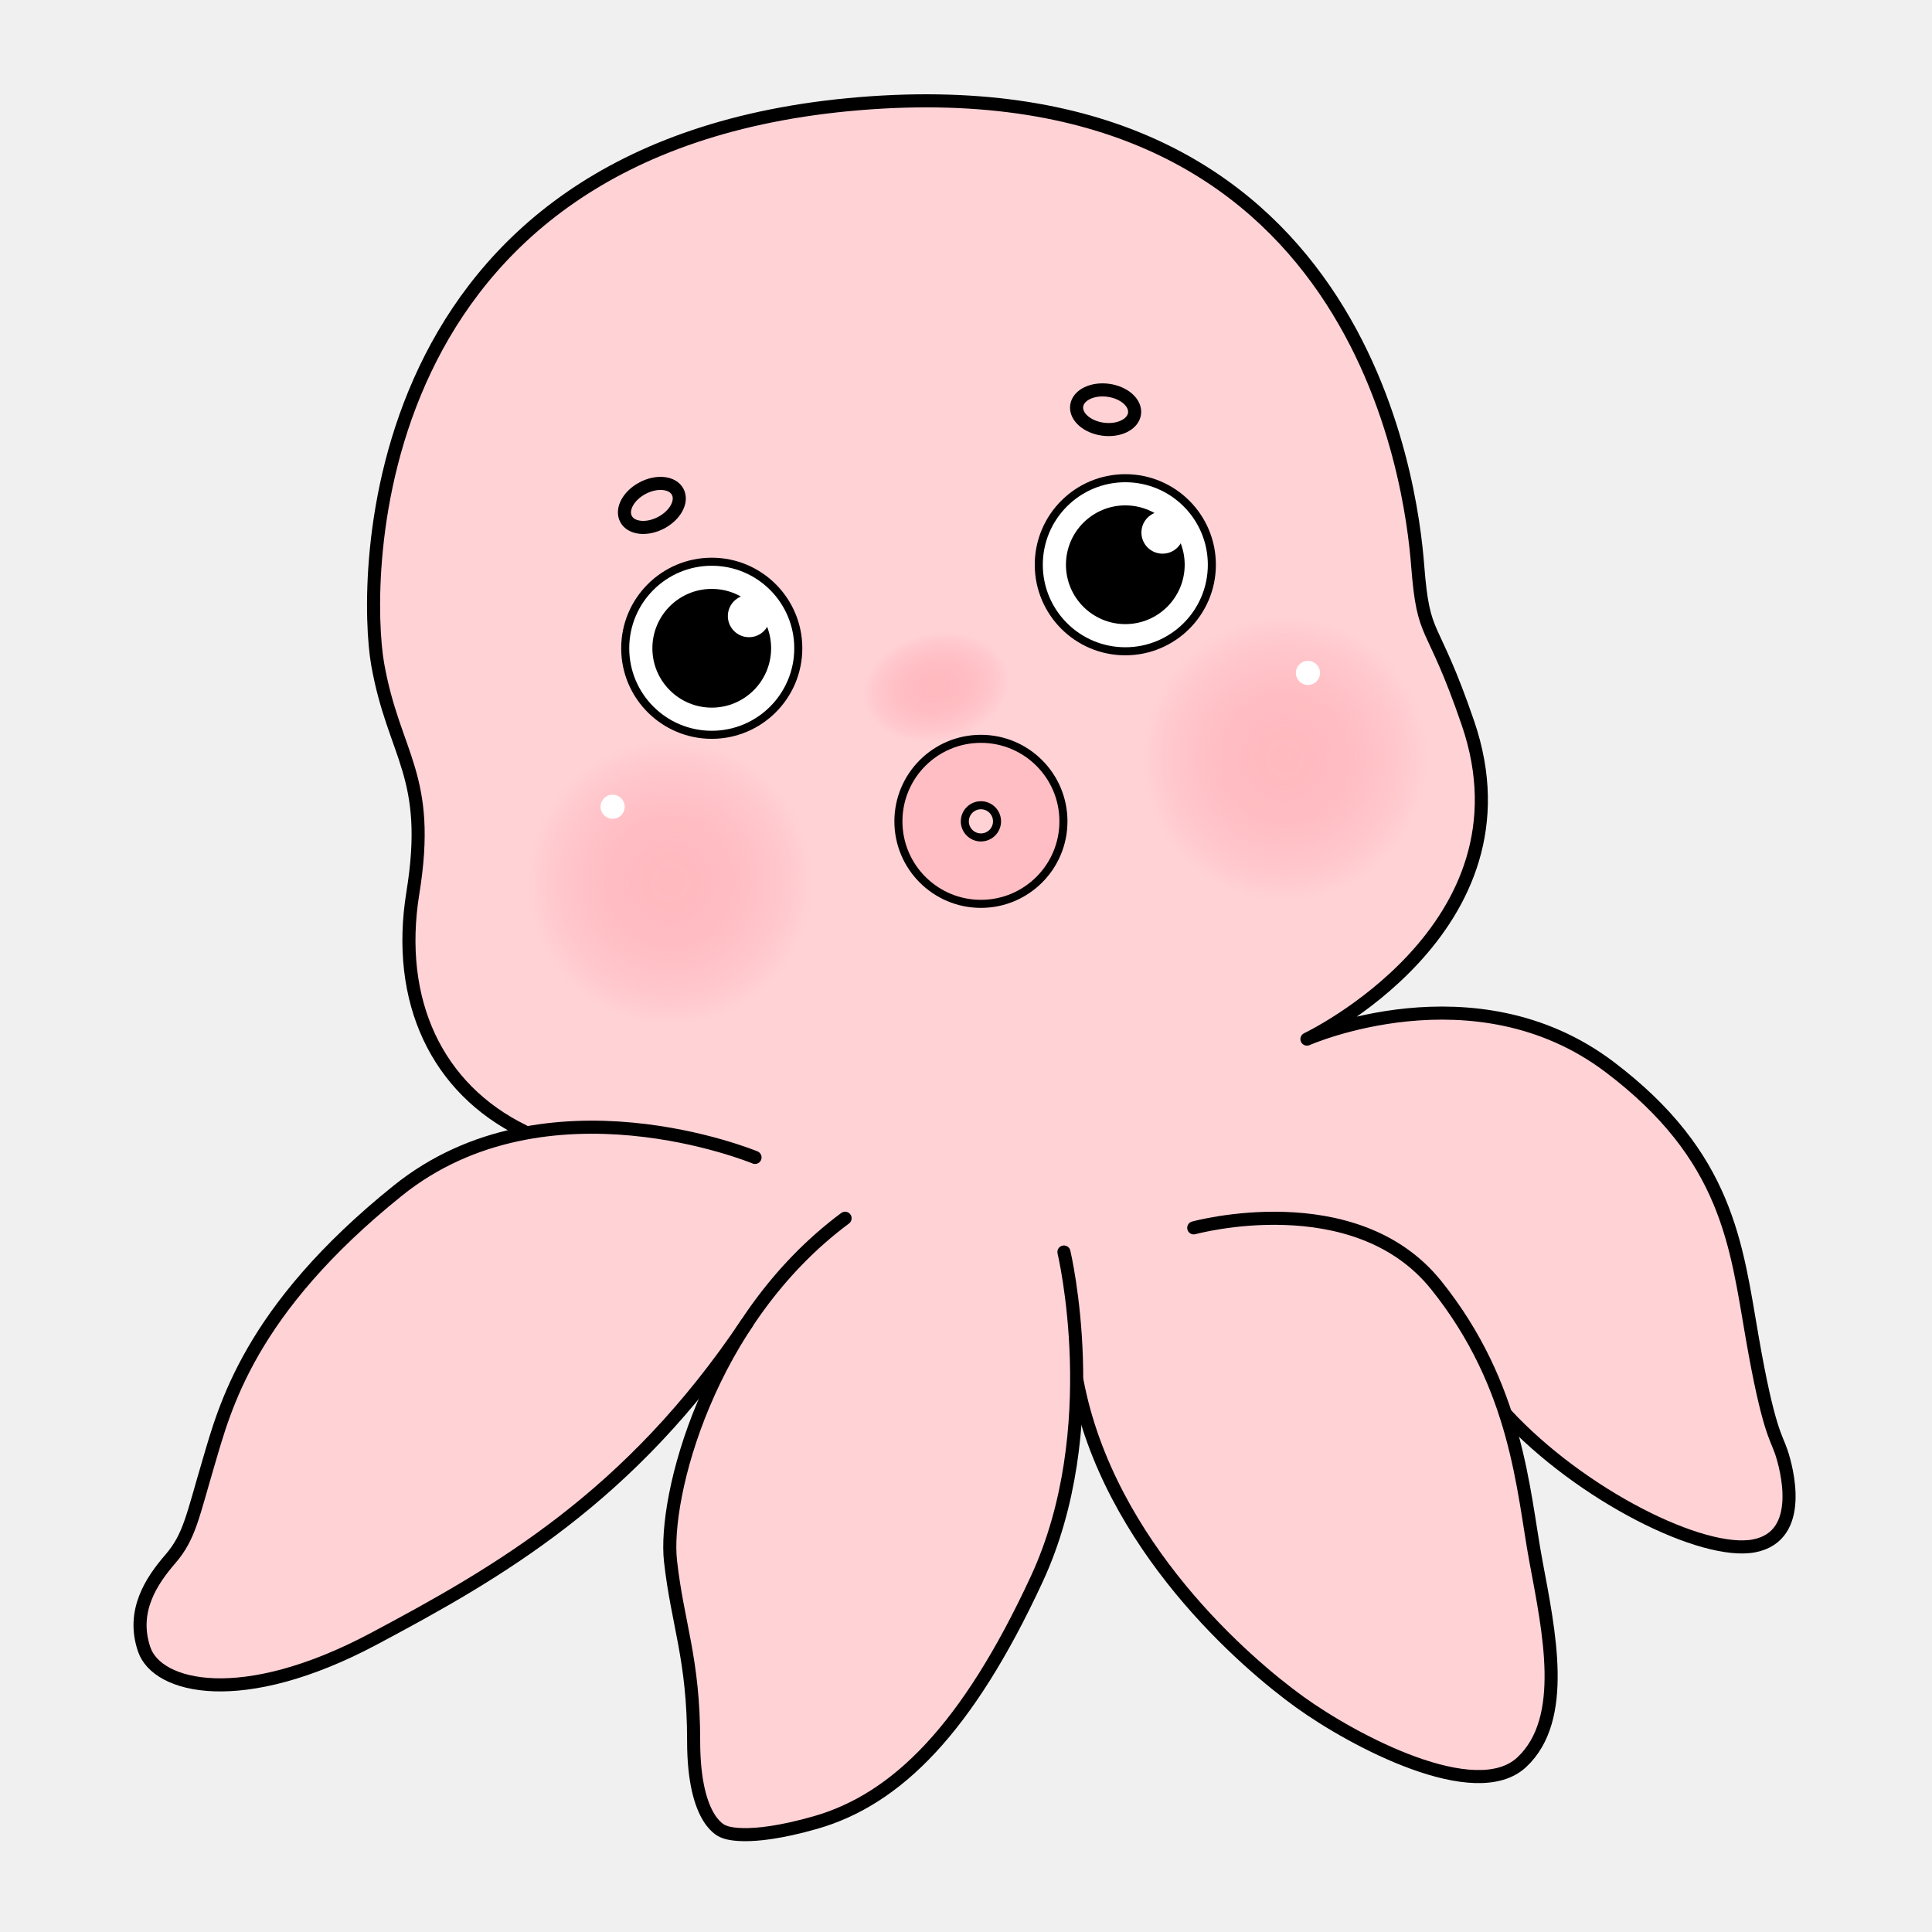
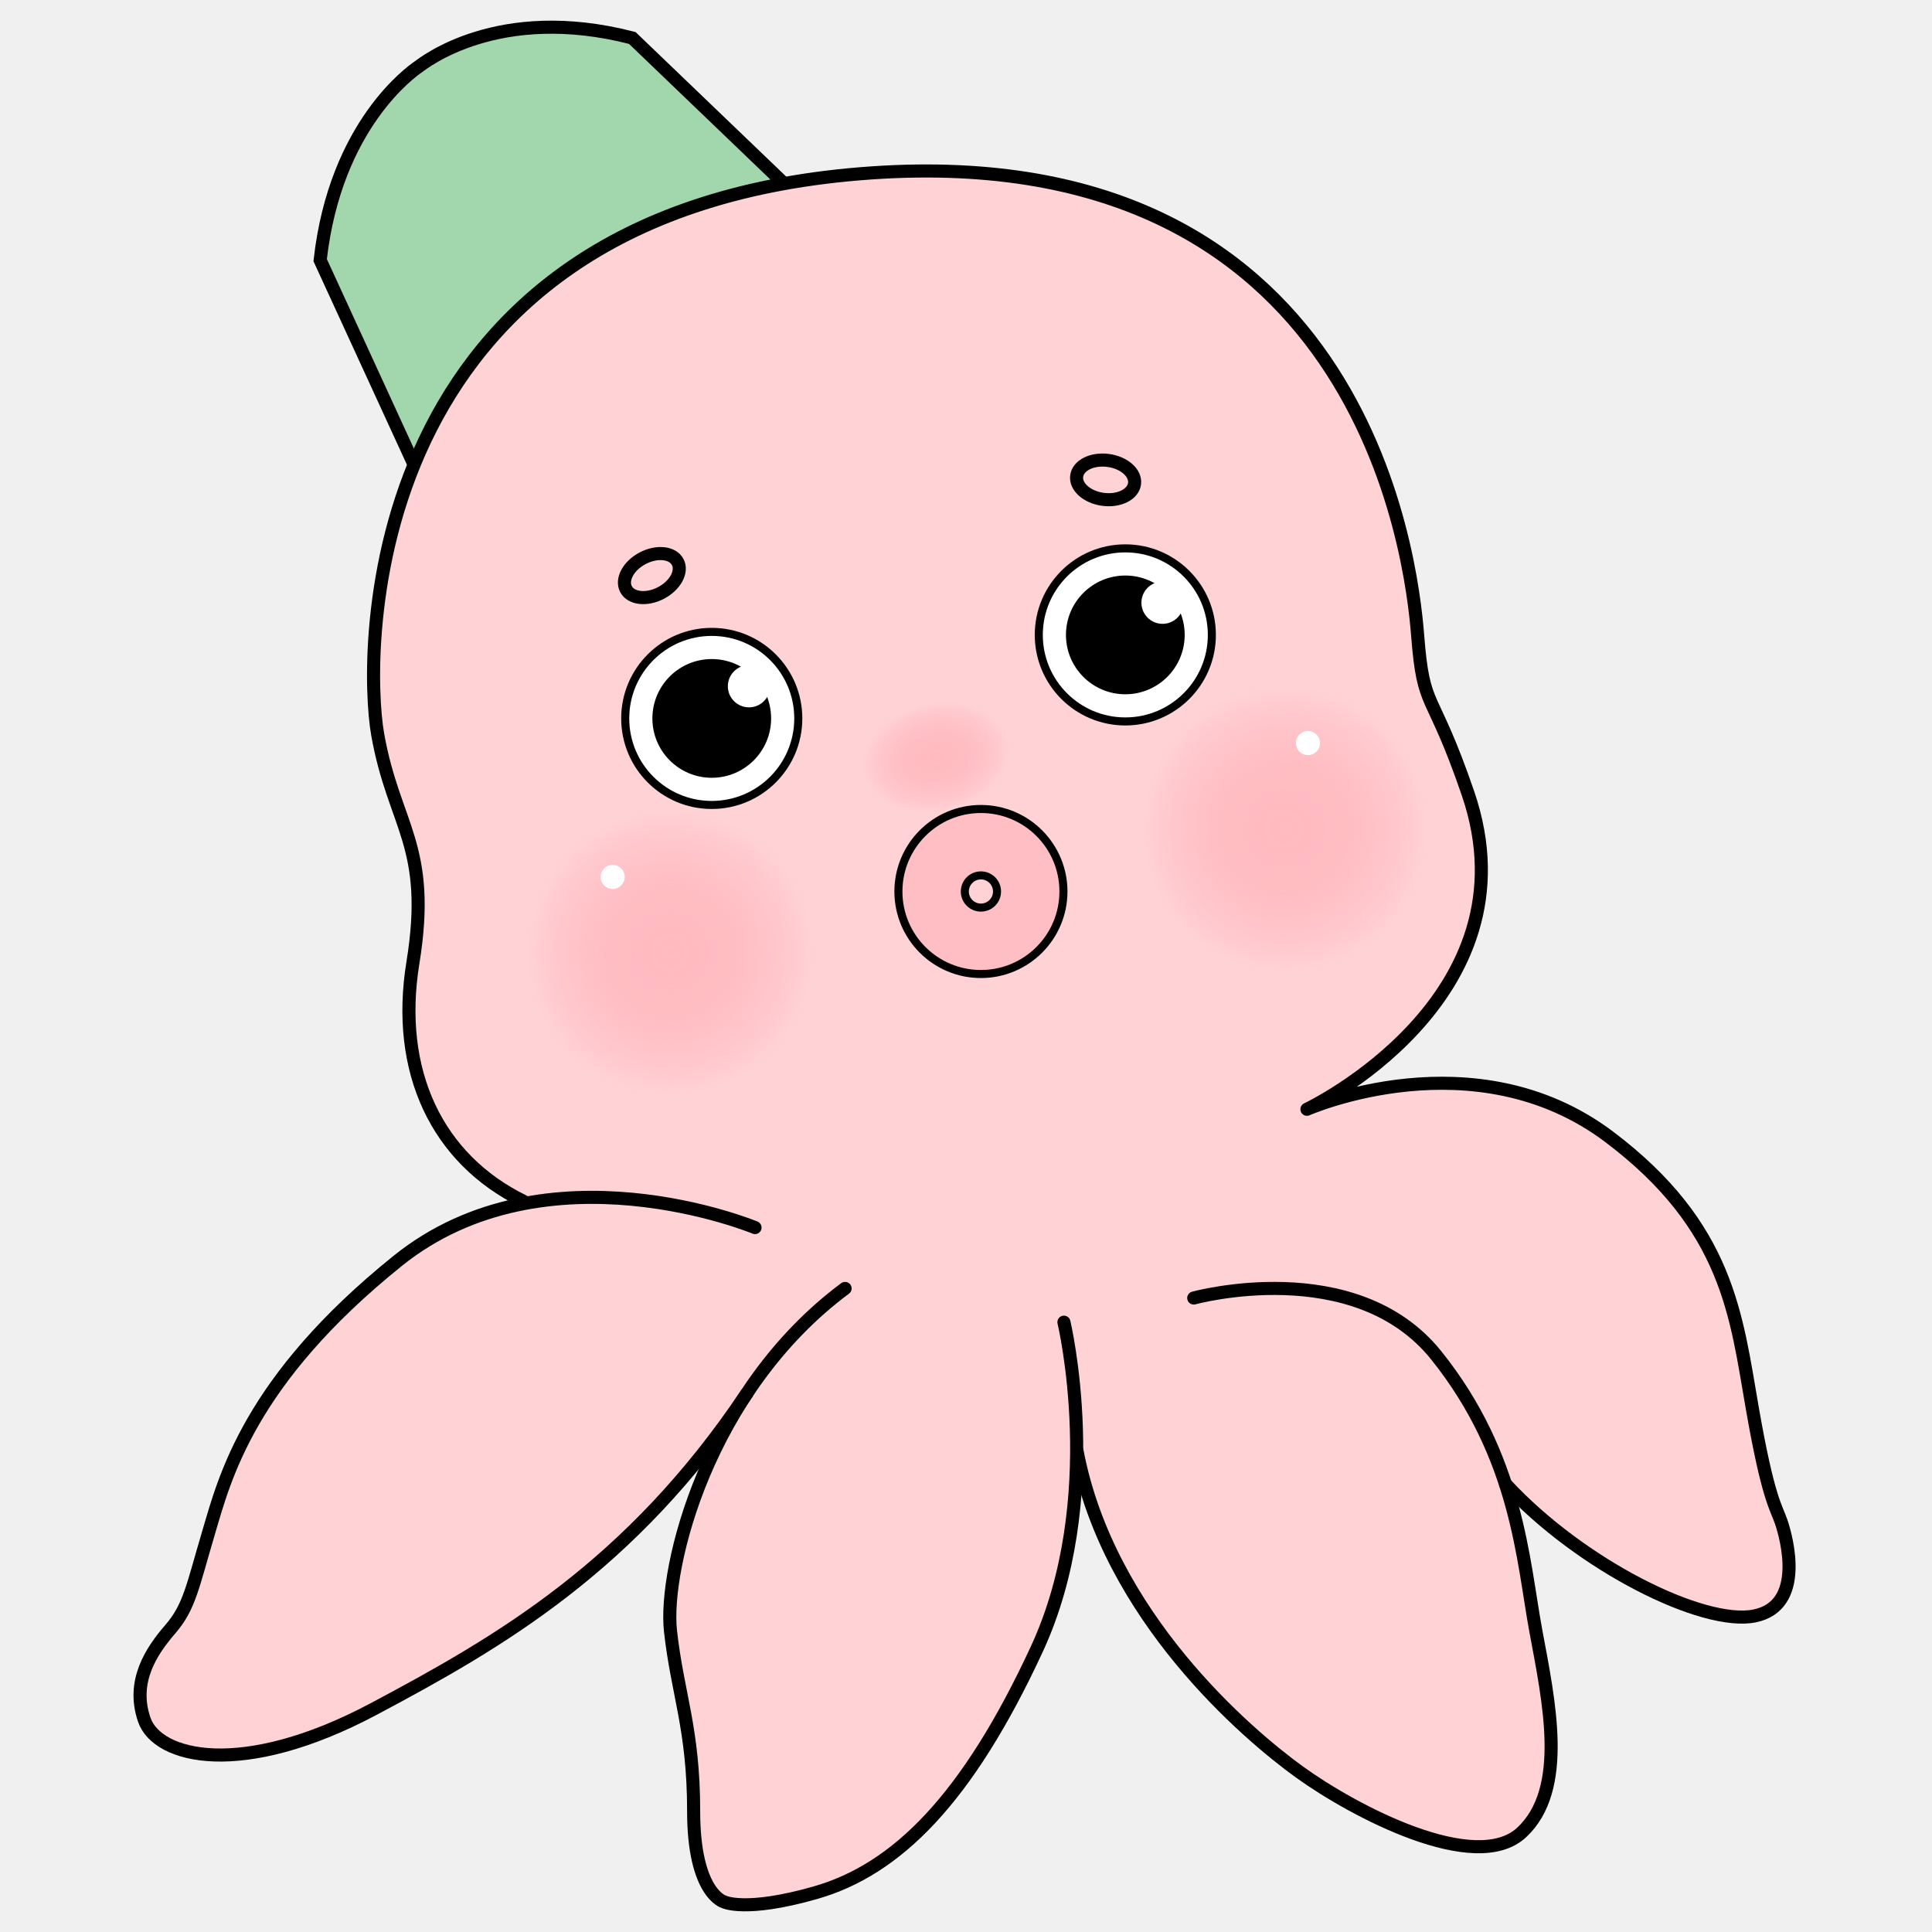
- <svg xmlns="http://www.w3.org/2000/svg" xmlns:xlink="http://www.w3.org/1999/xlink" id="_레이어_1" data-name="레이어 1" viewBox="0 0 1920 1920">
+ <svg xmlns="http://www.w3.org/2000/svg" xmlns:xlink="http://www.w3.org/1999/xlink" id="_레이어_1" data-name="레이어_1" viewBox="0 0 1920 1920">
  <defs>
-     <radialGradient id="_무제_그라디언트_18" data-name="무제 그라디언트 18" cx="665.83" cy="876.74" fx="665.83" fy="876.74" r="142" gradientUnits="userSpaceOnUse">
+     <radialGradient id="_무제_그라디언트_18" data-name="무제 그라디언트 18" cx="665.83" cy="946.46" fx="665.83" fy="946.46" r="142" gradientUnits="userSpaceOnUse">
      <stop offset="0" stop-color="#ffbac0" />
      <stop offset=".17" stop-color="#ffbac0" stop-opacity=".99" />
      <stop offset=".3" stop-color="#ffbac0" stop-opacity=".95" />
      <stop offset=".42" stop-color="#ffbac0" stop-opacity=".88" />
      <stop offset=".53" stop-color="#ffbac0" stop-opacity=".79" />
      <stop offset=".63" stop-color="#ffbac0" stop-opacity=".67" />
      <stop offset=".74" stop-color="#ffbac0" stop-opacity=".52" />
      <stop offset=".84" stop-color="#ffbac0" stop-opacity=".35" />
      <stop offset=".93" stop-color="#ffbac0" stop-opacity=".16" />
      <stop offset="1" stop-color="#ffbac0" stop-opacity="0" />
    </radialGradient>
-     <radialGradient id="_무제_그라디언트_18-2" data-name="무제 그라디언트 18" cx="1280.25" cy="727.44" fx="1280.25" fy="727.44" r="54" gradientTransform="translate(-823.59 -44.7) scale(1.37 1)" xlink:href="#_무제_그라디언트_18" />
-     <radialGradient id="_무제_그라디언트_18-3" data-name="무제 그라디언트 18" cx="1276.83" cy="753.74" fx="1276.83" fy="753.74" r="142" xlink:href="#_무제_그라디언트_18" />
+     <radialGradient id="_무제_그라디언트_18-2" data-name="무제 그라디언트 18" cx="862.15" cy="1223.63" fx="862.15" fy="1223.63" r="54" gradientTransform="translate(-250.65 -471.17) scale(1.37 1)" xlink:href="#_무제_그라디언트_18" />
+     <radialGradient id="_무제_그라디언트_18-3" data-name="무제 그라디언트 18" cx="1276.83" cy="823.46" fx="1276.83" fy="823.46" r="142" xlink:href="#_무제_그라디언트_18" />
  </defs>
-   <path d="M560.13,201.08l-56.4,48.58-41.42,49.67-41.13,70.69-23.41,59.95-20.57,90.07-5.95,44.37v55.83l10.86,70.45,17.56,53.81,17.16,58.25s1,59,0,63-11.46,50.87-10.23,57.94c1.23,7.06,6.23,45.38,3.23,52.72-3,7.34,21.25,60.27,21.62,63.8.38,3.54,34.24,50.87,34.24,50.87l48.92,36.52-47.28,11.65-57.28,32.96-43.02,34.82-30.7,26.22-37.27,42.62-61.6,93.99-36.91,106.76-30.22,75.63-28,39v42.5l23.94,29.8,78.22,10.88,126.75-45.68,193.37-120.54,130.71-121.96,12.19-9.39-31.27,86.84-9.92,87.55,13.16,76.69,9.43,79.9,4.39,67.75,14.22,35.06,24.31,12.63,78.5-12.02,57.48-22.83,63.02-57.67,51.25-70.32,49.55-94.03,30.86-103.58,7.49-70.39,15.3,35.32,62.3,118.3,52.62,64.16,77.41,70.78,75.83,48.18,63.78,27.05,56.6,9.35,34.28-10.8,25.97-37.82,10.25-63.68-10-75-16.96-81.54-19.04-70.46,4.5-7.5,14,9,63.78,48.5,103.45,52.2,62.9,6.96,30.98-18.42,2.89-37.24-13-43.12-19.75-71.07-16.05-89.6-25.52-87.19-42.86-68.57-48.07-47.21-67.2-42.83-76.57-20.97-63.94-1.45-50.72,4.44h-30l67.57-48.87,47.3-60.23,29.19-88.53-5.39-88.46-39.44-88.3-17.12-70.72-26.16-138.69-53.29-129.63-88.67-97.66-89.6-54.12-92.24-31.75-60.17-15.01-72.33-3.47h-65.67s-58.33,5-64.33,10-57.34,13.96-59.67,14.98c-2.33,1.02-66.97,25.47-66.97,25.47l-49.36,22.54-48.76,23.05-11.94,8.3" fill="#ffd2d6" stroke-width="0" />
-   <path d="M520.33,1124.17c-86-42.01-127.52-129.11-110-237.04,19-117.02-18.81-135.67-35-227.04-14-79.01-20-516.09,479-557.09,499-41.01,548.5,381.56,554.5,458.58,6,77.01,13.5,50.51,50,157.03,70.24,204.97-160,314.05-160,314.05,0,0,166.5-73.58,300.5,27.5,118,89.01,126,177.03,142,269.04s24,99.02,29,114.02,24,83.01-27,93.02c-51,10-172-50.01-247-131.02" fill="none" stroke="#000" stroke-linecap="round" stroke-linejoin="round" stroke-width="13" />
-   <circle cx="707.33" cy="644.24" r="86" fill="#fff" stroke="#000" stroke-miterlimit="10" stroke-width="8" />
-   <circle cx="707.33" cy="644.24" r="59" stroke-width="0" />
-   <circle cx="744.33" cy="612.24" r="21" fill="#fff" stroke-width="0" />
-   <circle cx="1118.33" cy="561.24" r="86" fill="#fff" stroke="#000" stroke-miterlimit="10" stroke-width="8" />
-   <circle cx="1118.33" cy="561.24" r="59" stroke-width="0" />
-   <circle cx="1155.33" cy="529.24" r="21" fill="#fff" stroke-width="0" />
-   <ellipse cx="647.83" cy="502.24" rx="29" ry="19.5" transform="translate(-158.85 356.62) rotate(-27.55)" fill="none" stroke="#000" stroke-miterlimit="10" stroke-width="13" />
-   <ellipse cx="1098.83" cy="407.24" rx="19.5" ry="29" transform="translate(549.93 1442.6) rotate(-82.41)" fill="none" stroke="#000" stroke-miterlimit="10" stroke-width="13" />
-   <path d="M1186.33,1220.24s160-44,241,57,86,204,99,274,32,157-14,200-167-21-221-60c-51.6-37.27-189.74-154.5-221-319" fill="none" stroke="#000" stroke-linecap="round" stroke-miterlimit="10" stroke-width="13" />
-   <path d="M1057.33,1244.24s42,176-27,325c-69,149-139.29,218.94-220,242-70,20-91,9-91,9,0,0-30-8-30-90s-16.04-116.32-23-179c-7-63,37-239.08,173.5-340.54" fill="none" stroke="#000" stroke-linecap="round" stroke-miterlimit="10" stroke-width="13" />
-   <path d="M750.33,1150.24s-207-86-355,33-172,216-188,270-19,74-38,96-39,52-26,90,97.08,59.06,227.92-10.5c125.08-66.5,255.56-141.52,370.82-313.51" fill="none" stroke="#000" stroke-linecap="round" stroke-miterlimit="10" stroke-width="13" />
-   <path d="M869.25,819.39l-17.21,4.11c.04.33.1.66.17.99,1.15,4.83,6.02,7.82,10.84,6.66,4.18-1,6.98-4.78,6.9-8.92-.21-.78-.41-1.57-.6-2.36-.04-.16-.07-.33-.11-.49Z" fill="none" stroke-width="0" />
-   <path d="M869.03,818.42c-1.82-3.68-6-5.77-10.16-4.77-4.5,1.07-7.4,5.37-6.84,9.86l17.21-4.11c-.08-.32-.15-.65-.22-.97Z" fill="none" stroke-width="0" />
-   <circle cx="665.83" cy="876.74" r="142" fill="url(#_무제_그라디언트_18)" stroke-width="0" />
-   <ellipse cx="930.83" cy="682.74" rx="74" ry="54" transform="translate(-122.39 210.19) rotate(-12.09)" fill="url(#_무제_그라디언트_18-2)" stroke-width="0" />
-   <circle cx="1276.83" cy="753.74" r="142" fill="url(#_무제_그라디언트_18-3)" stroke-width="0" />
-   <circle cx="608.83" cy="801.74" r="12" fill="#fff" stroke-width="0" />
-   <circle cx="1299.83" cy="668.74" r="12" fill="#fff" stroke-width="0" />
-   <circle cx="974.83" cy="816.24" r="82" fill="#ffbec4" stroke="#000" stroke-miterlimit="10" stroke-width="8" />
-   <circle cx="974.83" cy="816.24" r="16" fill="#ffd2d6" stroke="#000" stroke-miterlimit="10" stroke-width="8" />
+   <path d="M794.91,197.52l-166.53-159.78c-133.57-34.49-207.4,24.91-213.05,28.94-5.66,4.03-81.96,56.96-97.16,191.84l98.74,215s40-103,160-187c134-86,218-89,218-89Z" fill="#a2d6ac" stroke="#000" stroke-miterlimit="10" stroke-width="13" />
+   <g>
+     <path d="M560.13,270.8l-56.4,48.58-41.42,49.67-41.13,70.69-23.41,59.95-20.57,90.07-5.95,44.37v55.83l10.86,70.45,17.56,53.81,17.16,58.25s1,59,0,63-11.46,50.87-10.23,57.94c1.23,7.06,6.23,45.38,3.23,52.72-3,7.34,21.25,60.27,21.62,63.8.38,3.54,34.24,50.87,34.24,50.87l48.92,36.52-47.28,11.65-57.28,32.96-43.02,34.82-30.7,26.22-37.27,42.62-61.6,93.99-36.91,106.76-30.22,75.63-28,39v42.5l23.94,29.8,78.22,10.88,126.75-45.68,193.37-120.54,130.71-121.96,12.19-9.39-31.27,86.84-9.92,87.55,13.16,76.69,9.43,79.9,4.39,67.75,14.22,35.06,24.31,12.63,78.5-12.02,57.48-22.83,63.02-57.67,51.25-70.32,49.55-94.03,30.86-103.58,7.49-70.39,15.3,35.32,62.3,118.3,52.62,64.16,77.41,70.78,75.83,48.18,63.78,27.05,56.6,9.35,34.28-10.8,25.97-37.82,10.25-63.68-10-75-16.96-81.54-19.04-70.46,4.5-7.5,14,9,63.78,48.5,103.45,52.2,62.9,6.96,30.98-18.42,2.89-37.24-13-43.12-19.75-71.07-16.05-89.6-25.52-87.19-42.86-68.57-48.07-47.21-67.2-42.83-76.57-20.97-63.94-1.45-50.72,4.44h-30l67.57-48.87,47.3-60.23,29.19-88.53-5.39-88.46-39.44-88.3-17.12-70.72-26.16-138.69-53.29-129.63-88.67-97.66-89.6-54.12-92.24-31.75-60.17-15.01-72.33-3.47h-65.67s-58.33,5-64.33,10-57.34,13.96-59.67,14.98-66.97,25.47-66.97,25.47l-49.36,22.54-48.76,23.05-11.94,8.3" fill="#ffd2d6" />
+     <path d="M520.33,1193.89c-86-42.01-127.52-129.11-110-237.04,19-117.02-18.81-135.67-35-227.04-14-79.01-20-516.09,479-557.09,499-41.01,548.5,381.56,554.5,458.58,6,77.01,13.5,50.51,50,157.03,70.24,204.97-160,314.05-160,314.05,0,0,166.5-73.58,300.5,27.5,118,89.01,126,177.03,142,269.04s24,99.02,29,114.02,24,83.01-27,93.02c-51,10-172-50.01-247-131.02" fill="none" stroke="#000" stroke-linecap="round" stroke-linejoin="round" stroke-width="13" />
+     <circle cx="707.33" cy="713.96" r="86" fill="#fff" stroke="#000" stroke-miterlimit="10" stroke-width="8" />
+     <circle cx="707.33" cy="713.96" r="59" />
+     <circle cx="744.33" cy="681.96" r="21" fill="#fff" />
+     <circle cx="1118.33" cy="630.96" r="86" fill="#fff" stroke="#000" stroke-miterlimit="10" stroke-width="8" />
+     <circle cx="1118.33" cy="630.96" r="59" />
+     <circle cx="1155.33" cy="598.96" r="21" fill="#fff" />
+     <ellipse cx="647.83" cy="571.96" rx="29" ry="19.5" transform="translate(-191.1 364.53) rotate(-27.55)" fill="none" stroke="#000" stroke-miterlimit="10" stroke-width="13" />
+     <ellipse cx="1098.83" cy="476.96" rx="19.5" ry="29" transform="translate(480.82 1503.11) rotate(-82.41)" fill="none" stroke="#000" stroke-miterlimit="10" stroke-width="13" />
+     <path d="M1186.33,1289.96s160-44,241,57,86,204,99,274,32,157-14,200-167-21-221-60c-51.6-37.27-189.74-154.5-221-319" fill="none" stroke="#000" stroke-linecap="round" stroke-miterlimit="10" stroke-width="13" />
+     <path d="M1057.33,1313.96s42,176-27,325-139.29,218.94-220,242c-70,20-91,9-91,9,0,0-30-8-30-90s-16.04-116.32-23-179c-7-63,37-239.08,173.5-340.54" fill="none" stroke="#000" stroke-linecap="round" stroke-miterlimit="10" stroke-width="13" />
+     <path d="M750.33,1219.96s-207-86-355,33-172,216-188,270-19,74-38,96-39,52-26,90,97.08,59.06,227.92-10.5c125.08-66.5,255.56-141.52,370.82-313.51" fill="none" stroke="#000" stroke-linecap="round" stroke-miterlimit="10" stroke-width="13" />
+     <path d="M869.25,889.11l-17.21,4.11c.04.33.1.66.17.99,1.15,4.83,6.02,7.82,10.84,6.66,4.18-1,6.98-4.78,6.9-8.92-.21-.78-.41-1.57-.6-2.36-.04-.16-.07-.33-.11-.49Z" fill="none" />
+     <path d="M869.03,888.14c-1.82-3.68-6-5.77-10.16-4.77-4.5,1.07-7.4,5.37-6.84,9.86l17.21-4.11c-.08-.32-.15-.65-.22-.97Z" fill="none" />
+     <circle cx="665.83" cy="946.46" r="142" fill="url(#_무제_그라디언트_18)" />
+     <ellipse cx="930.83" cy="752.46" rx="74" ry="54" transform="translate(-137 211.74) rotate(-12.09)" fill="url(#_무제_그라디언트_18-2)" />
+     <circle cx="1276.83" cy="823.46" r="142" fill="url(#_무제_그라디언트_18-3)" />
+     <circle cx="608.83" cy="871.46" r="12" fill="#fff" />
+     <circle cx="1299.83" cy="738.46" r="12" fill="#fff" />
+     <circle cx="974.83" cy="885.96" r="82" fill="#ffbec4" stroke="#000" stroke-miterlimit="10" stroke-width="8" />
+     <circle cx="974.83" cy="885.96" r="16" fill="#ffd2d6" stroke="#000" stroke-miterlimit="10" stroke-width="8" />
+   </g>
</svg>
